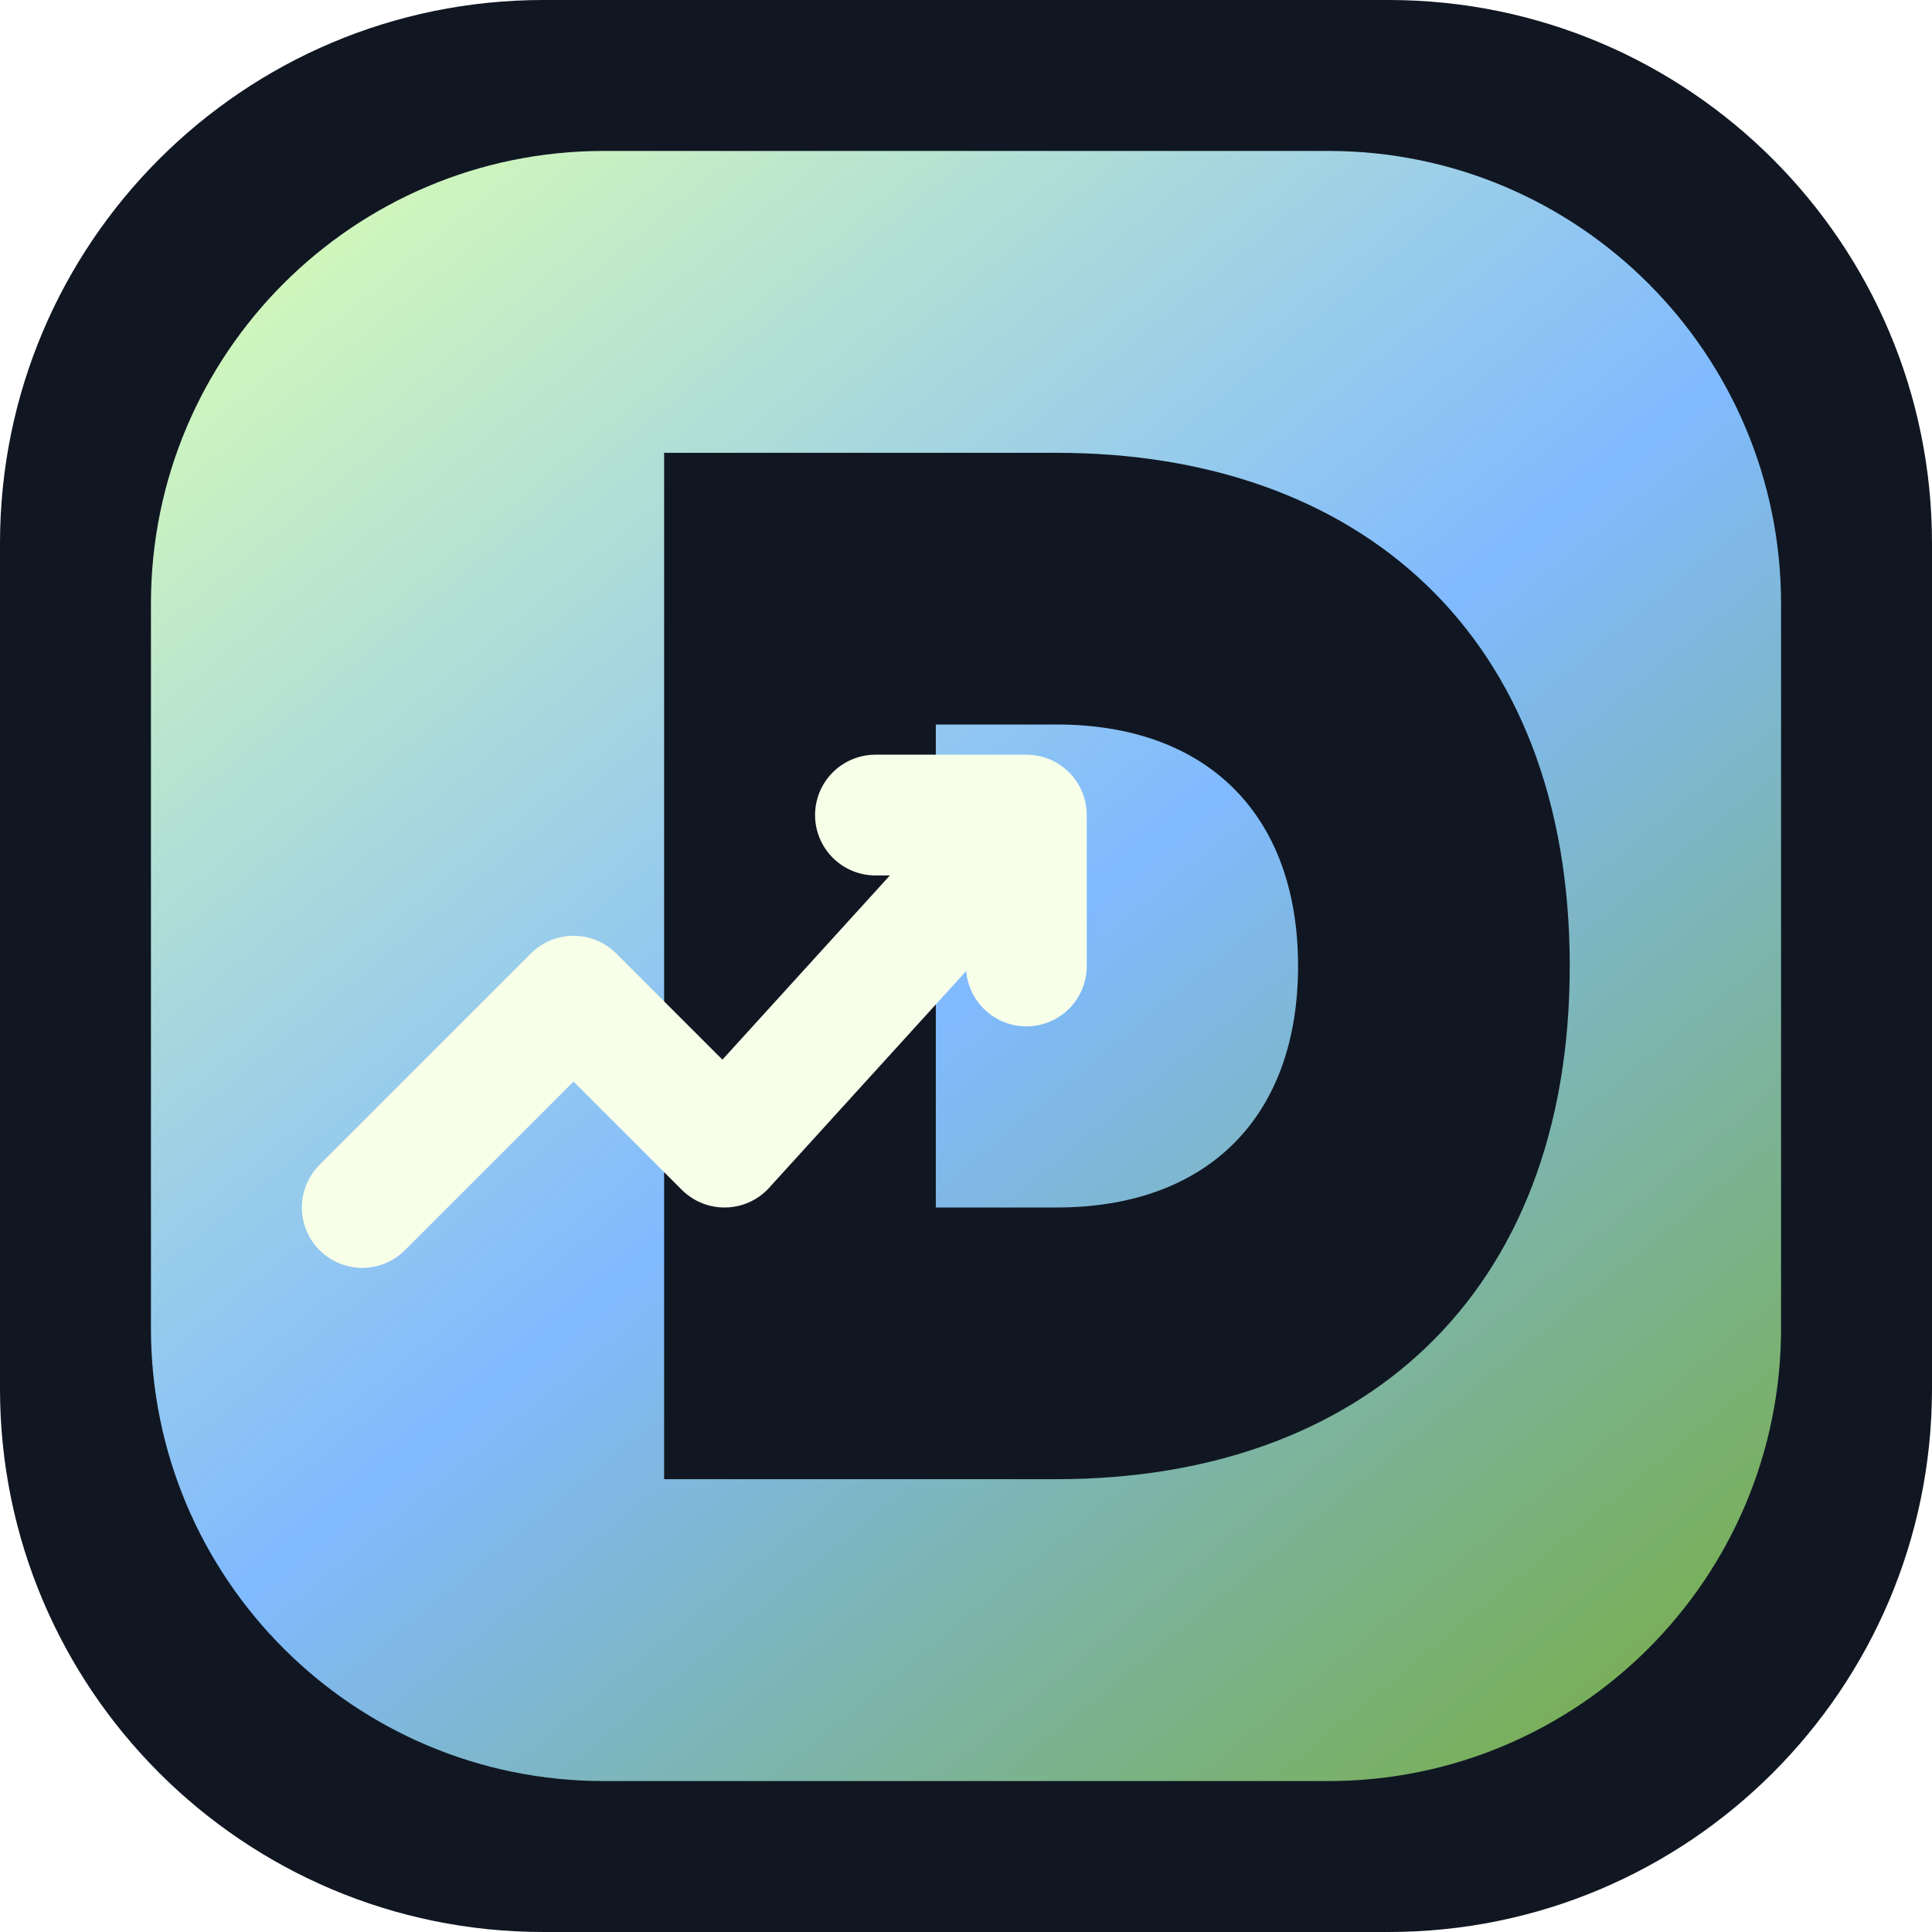
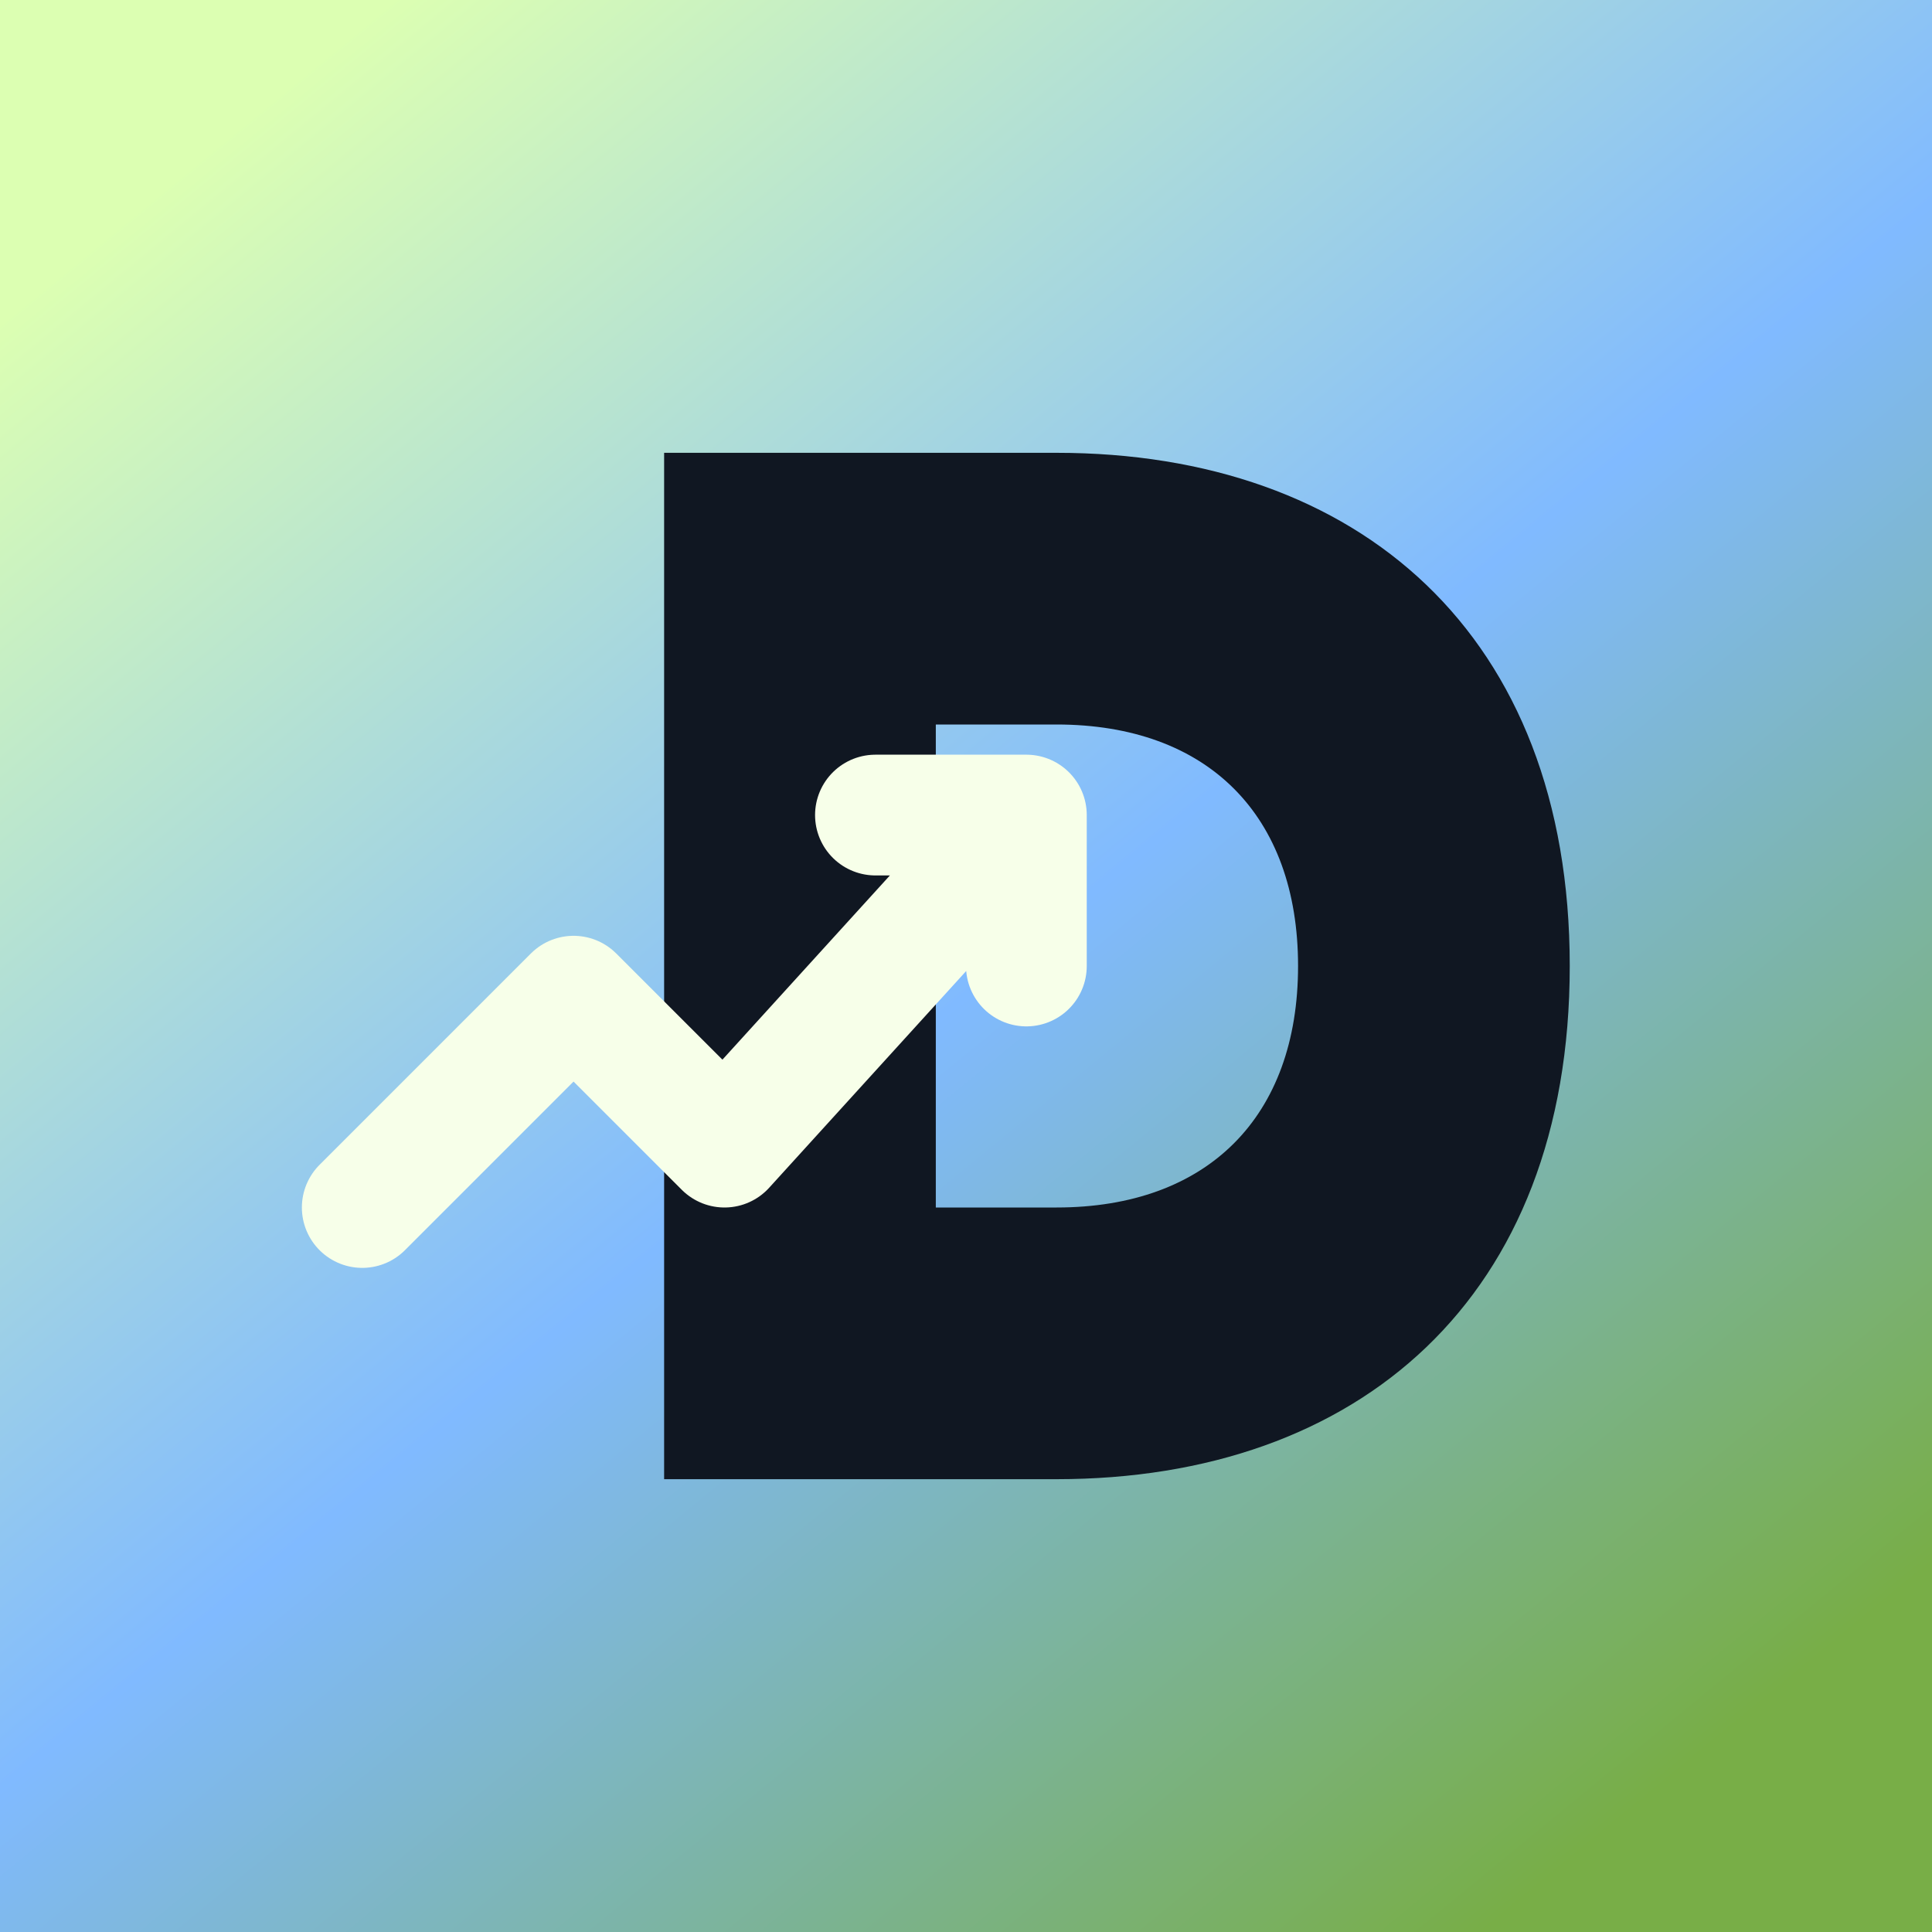
<svg xmlns="http://www.w3.org/2000/svg" viewBox="0 0 64 64">
  <defs>
    <linearGradient id="midnight" x1="8" y1="4" x2="54" y2="60" gradientUnits="userSpaceOnUse">
      <stop stop-color="#dcffb2" />
      <stop offset=".52" stop-color="#80baff" />
      <stop offset="1" stop-color="#78ae47" />
    </linearGradient>
  </defs>
-   <rect width="64" height="64" rx="18" fill="#101722" />
-   <rect x="5" y="5" width="54" height="54" rx="15" fill="url(#midnight)" />
+   <rect width="64" height="64" fill="url(#midnight)" />
  <path d="M22 15h13c10 0 17 6 17 17S45 49 35 49H22V15Zm9 9v16h4c5 0 8-3 8-8s-3-8-8-8h-4Z" fill="#101722" />
  <path d="m12 40 7-7 5 5 10-11m-5 0h5v5" fill="none" stroke="#f7ffe9" stroke-width="4" stroke-linecap="round" stroke-linejoin="round" />
</svg>
